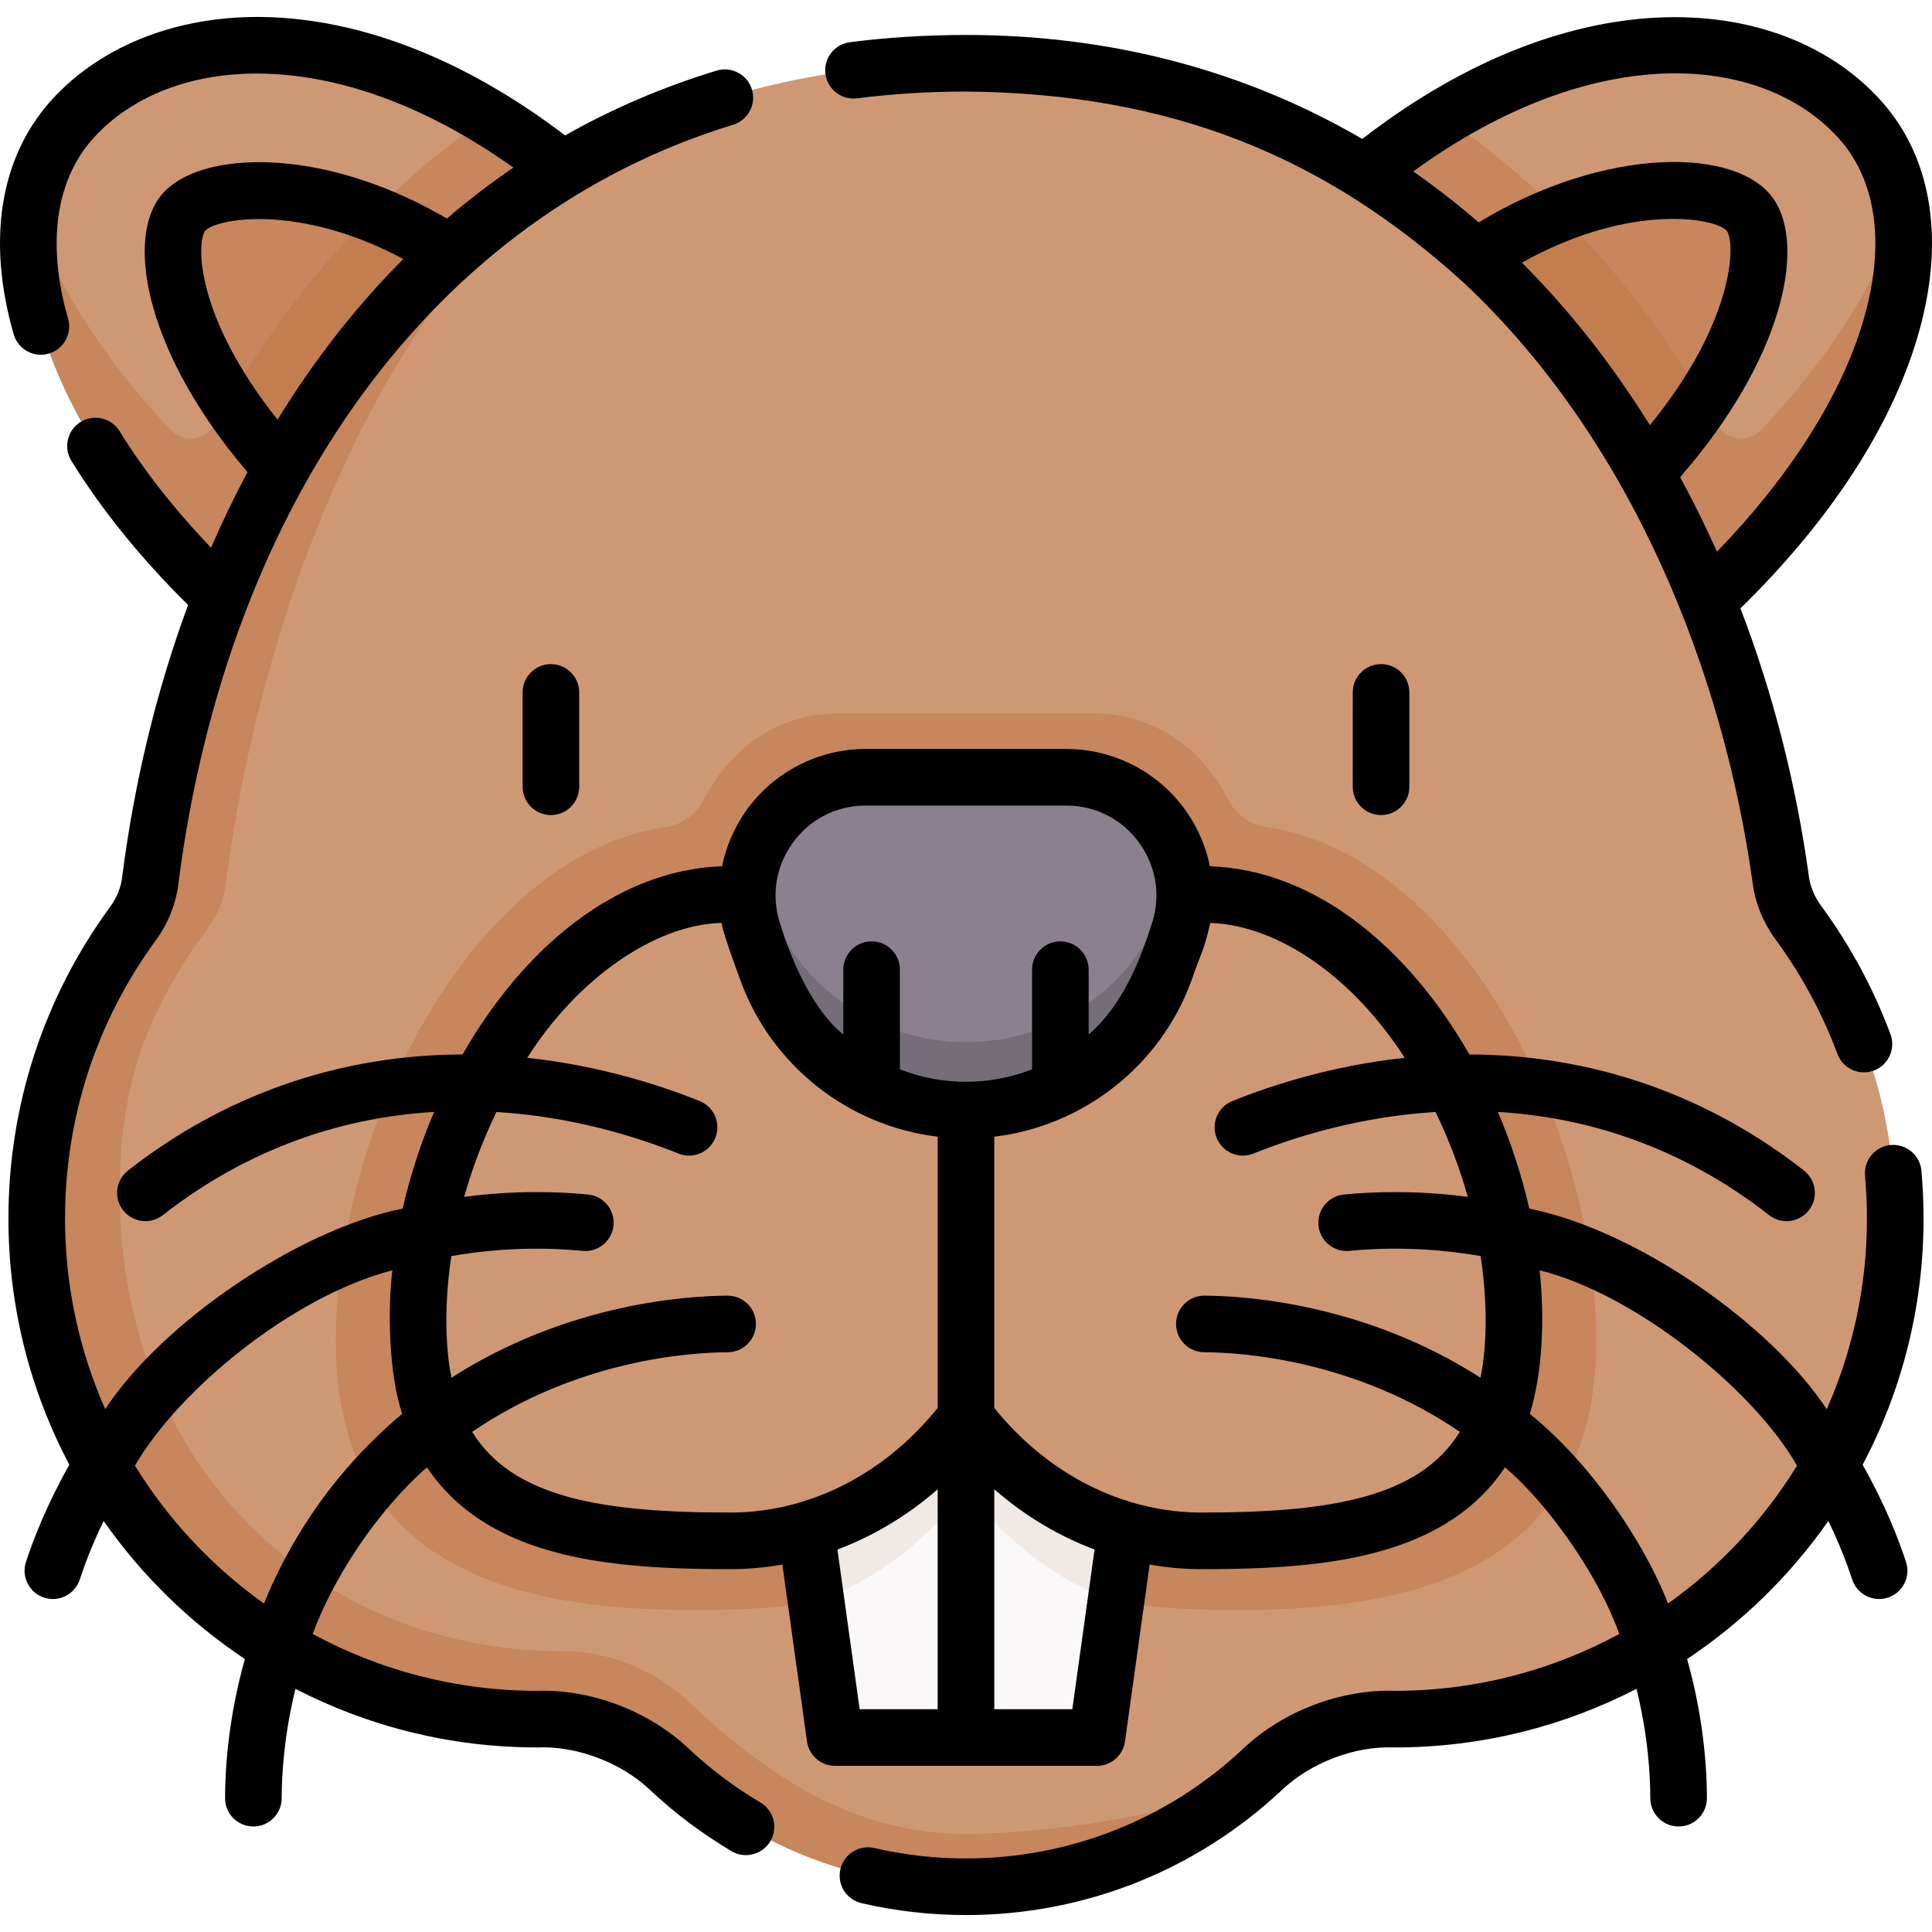
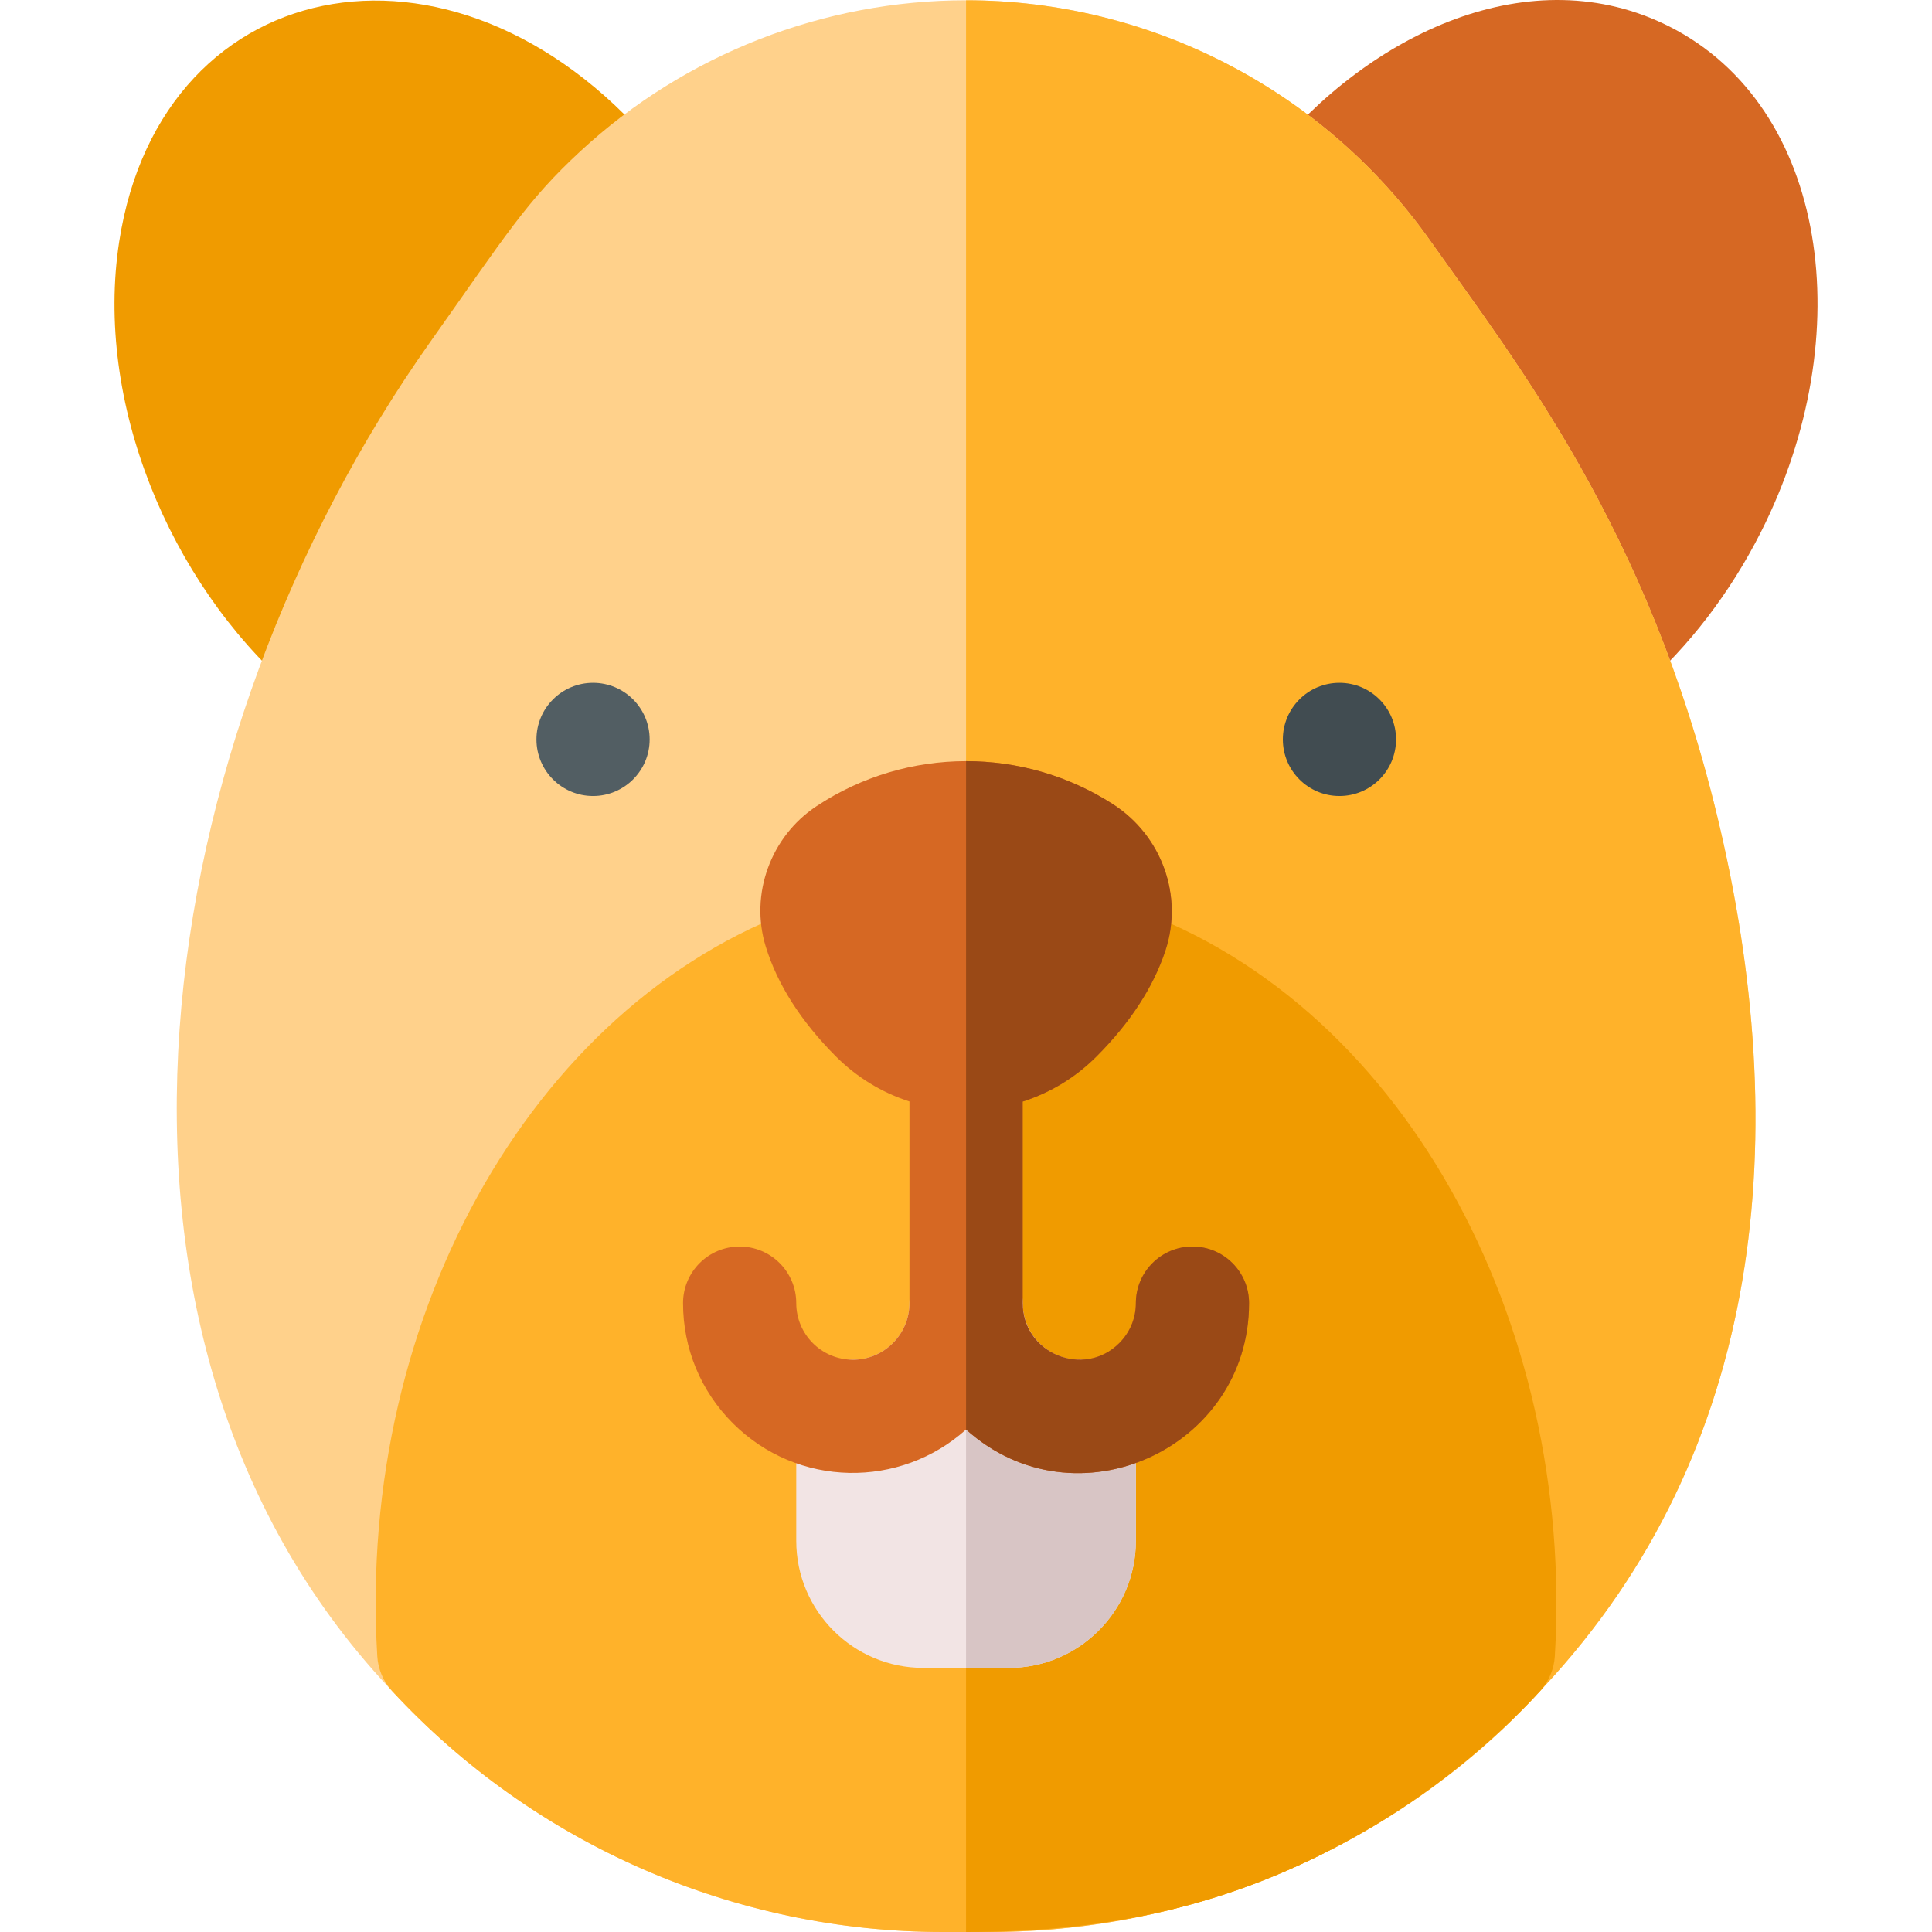
- <svg xmlns="http://www.w3.org/2000/svg" id="Capa_1" enable-background="new 0 0 512.005 512.005" height="512" viewBox="0 0 512.005 512.005" width="512">
+ <svg xmlns="http://www.w3.org/2000/svg" id="Capa_1" enable-background="new 0 0 512 512" height="512" viewBox="0 0 512 512" width="512">
  <g>
    <g>
-       <g>
-         <g>
-           <g>
-             <path d="m152.402 59.001c-6.55-5.23-16.613-24.084-23.052-27.978-46.856-28.337-89.561-22.467-110.347.768-5.871 6.563-9.492 14.682-10.869 23.905 0 0-.632 46.199 62.31 99.05z" fill="#cf9875" />
-             <path d="m113.605 72.632c-6.898-4.444-8.484-13.52-15.017-16.052-24.993-9.688-45.765-6.554-50.501.494-4.407 6.558-3.213 25.363 12.472 49.029 3.698 5.581 14.282 5.512 19.708 11.537z" fill="#c7865b" />
-           </g>
-           <path d="m129.35 31.023c-30.462 20.783-54.488 49.025-72.414 81.423-2.411 4.357-8.362 5.053-11.776 1.428-18.51-19.657-30.857-39.728-37.026-58.178-3.876 25.955 10.066 60.654 41.854 94.063.048.051 8.404 8.568 9.733 9.838l90.83-113.426c-6.552-5.231-14.761-11.253-21.201-15.148z" fill="#c7865b" />
-           <path d="m74.187 123.56 1.733 2.07 44.856-57.396-1.935-1.275c-6.901-4.446-13.718-7.847-20.253-10.38-14.7 14.683-27.362 31.393-38.029 49.523 3.699 5.583 8.2 11.432 13.628 17.458z" fill="#c27e4e" />
-         </g>
-         <g>
-           <g>
-             <path d="m359.597 59.001c6.55-5.23 16.613-24.084 23.052-27.978 46.856-28.337 89.561-22.467 110.346.768 5.871 6.563 9.492 14.682 10.869 23.905 0 0 .632 46.199-62.31 99.05z" fill="#cf9875" />
-             <path d="m398.394 72.632c6.898-4.444 8.484-13.52 15.017-16.052 24.993-9.688 45.765-6.554 50.501.494 4.407 6.558 3.213 25.363-12.472 49.029-3.698 5.581-14.282 5.512-19.708 11.537z" fill="#c7865b" />
-           </g>
-           <path d="m382.649 31.023c30.462 20.783 54.488 49.025 72.414 81.423 2.411 4.357 8.362 5.053 11.776 1.428 18.509-19.657 30.857-39.728 37.025-58.178 3.876 25.955-10.066 60.654-41.854 94.063-.048.051-8.404 8.568-9.733 9.838l-90.83-113.426c6.553-5.231 14.762-11.253 21.202-15.148z" fill="#c7865b" />
-           <path d="m437.812 123.56-5.14 5.612-43.241-59.598 3.726-2.614c6.901-4.446 13.718-7.847 20.253-10.38 14.7 14.683 27.362 31.393 38.029 49.523-3.698 5.582-8.199 11.431-13.627 17.457z" fill="#c27e4e" />
-         </g>
-       </g>
-       <g>
-         <path d="m476.591 244.521c-2.423-3.298-4.073-7.105-4.631-11.16-15.249-110.67-88.105-216.596-215.96-216.596-42.188 0-77.895 10.606-107.454 28.604 0 0-87.986 60.733-100.404 188.438-.395 4.062-2.137 7.858-4.547 11.153-16.033 21.926-27.787 52.286-27.787 81.53 0 73.254 73.188 126.638 129.85 122.241 12.597-.978 24.708 4.78 33.929 13.418 20.529 19.232 46.062 34.865 76.412 34.865 42.702 0 75.385-25.219 75.385-25.219 1.047-.912 2.08-1.841 3.093-2.79 9.22-8.638 21.295-13.534 33.929-13.418.406.004.813.006 1.22.006 73.254 0 132.639-59.385 132.639-132.639.001-29.348-9.537-56.465-25.674-78.433z" fill="#cf9875" />
-         <g>
-           <path d="m255.999 486.015c-30.35 0-52.949-15.777-73.478-35.009-9.22-8.638-21.295-13.534-33.929-13.418-.406.004.001.006-.406.004-63.62-.42-116.453-48.383-116.453-121.637 0-29.244 7.47-48.272 23.503-70.199 2.409-3.294 4.03-7.104 4.547-11.153 8.599-67.442 37.41-148.154 88.762-189.234-63.945 38.937-99.104 112.49-108.762 188.234-.516 4.049-2.137 7.858-4.547 11.153-16.032 21.926-25.503 48.954-25.503 78.198 0 73.254 59.384 132.639 132.639 132.639.407 0 .814-.002 1.22-.006 12.634-.115 24.708 4.78 33.929 13.418 20.529 19.232 48.128 31.009 78.478 31.009 28.852 0 55.216-10.646 75.385-28.219-16.422 9.062-55.301 14.22-75.385 14.22z" fill="#c7865b" />
-         </g>
-       </g>
-       <path d="m335.876 219.26c-4.44-.632-8.33-3.302-10.352-7.305-6.766-13.39-19.725-22.871-35.339-22.871h-68.372c-15.613 0-28.573 9.481-35.338 22.871-2.022 4.003-5.912 6.673-10.352 7.305-48.791 6.948-87.127 76.412-87.127 136.432 0 63.255 53.952 70.993 95.101 70.993 28.73 0 54.464-2.58 71.902-26.834 14.787 23.909 43.172 26.834 71.902 26.834 41.149 0 95.101-7.738 95.101-70.993.001-60.02-38.335-129.484-87.126-136.432z" fill="#c7865b" />
-       <path d="m286.354 460.473h-22.855l-7.5-3-7.5 3h-22.855c-2.495 0-4.608-1.839-4.952-4.31l-4.432-31.831 3.633-43.373 74.553-.34 1.286 43.756-4.426 31.788c-.344 2.47-2.457 4.31-4.952 4.31z" fill="#faf8f8" />
-       <path d="m216.261 424.331c12.147-3.955 23.069-11.591 32.239-20.931.266-.271.53-4.555.793-4.849 3.606-4.039 9.806-4.039 13.412 0 .263.294.527 4.578.793 4.849 9.171 9.341 20.087 17.019 32.234 20.974l8.075-57.993h-95.615z" fill="#f0e9e6" />
-       <path d="m318.531 237.023c-24.986 0-47.366 12.656-62.531 32.633-15.165-19.977-37.546-32.633-62.531-32.633-45.678 0-82.707 60.748-82.707 112.85s37.029 58.476 82.707 58.476c21.14 0 40.414-9.06 55.032-23.949 2.659-2.708 5.165-16.707 7.499-19.782 2.334 3.075 4.84 17.073 7.499 19.782 14.618 14.889 33.892 23.949 55.032 23.949 45.678 0 82.707-6.374 82.707-58.476s-37.029-112.85-82.707-112.85z" fill="#cf9875" />
-       <g>
-         <path d="m255.999 288.186c-6.064 0-12.353-.059-17.514-2.804-28.452-15.137-34.54-37.295-34.54-37.295-2.445-6.723-6.444-13.571-4.578-19.739 3.815-12.606 15.446-22.364 30.068-22.364h53.128c14.622 0 26.253 9.758 30.068 22.364 1.867 6.168-2.133 13.016-4.578 19.739 0 0-7.139 26.523-34.54 37.295-5.553 1.825-11.449 2.804-17.514 2.804z" fill="#8b818e" />
-         <path d="m312.053 230.086-3.336 9.175c-3.981 10.949-11.138 20.088-20.203 26.536-2.256 1.605-12.279 6.689-15.001 7.584-5.553 1.826-11.45 2.805-17.514 2.805s-11.961-.979-17.514-2.804c-2.689-.884-12.716-5.959-15.001-7.584-9.064-6.448-16.221-15.587-20.203-26.536l-3.336-9.175c-.21-.578-.403-1.159-.578-1.739-1.867 6.168-1.867 13.015.578 19.739l3.336 9.175c3.982 10.949 11.139 20.088 20.204 26.537 2.285 1.625 4.688-1.919 7.195-.65s5.116 7.349 7.805 8.233c5.553 1.826 11.449 2.804 17.514 2.804 6.064 0 11.961-.979 17.514-2.805 2.722-.895 5.362-5.991 7.898-7.28 2.473-1.258 4.846 1.302 7.103-.303 9.064-6.448 16.221-15.587 20.203-26.536l3.336-9.175c2.445-6.723 2.445-13.571.578-19.739-.174.579-.367 1.16-.578 1.738z" fill="#756e78" />
-       </g>
+       <path d="m174.165 62.096c-11.535 10.652-15.42 17.263-35.7 45.903-15.13 21.397-27.74 44.544-37.48 68.82-3.856 9.608-16.055 12.479-23.8 5.689-32.329-28.297-52.15-75.976-45.6-118.453 11.24-72.982 91.55-87.511 144.09-22.397 4.95 6.15 4.3 15.089-1.51 20.438z" fill="#f09b00" />
    </g>
    <g>
-       <path d="m227.145 26.062c9.313-1.192 19.021-1.797 28.854-1.797 54.495.479 95.068 17.241 131.717 50.483 44.809 41.899 69.077 103.494 76.813 159.637.709 5.144 2.789 10.184 6.016 14.576 6.854 9.331 12.37 19.54 16.394 30.342 1.124 3.02 3.986 4.885 7.029 4.885.869 0 1.754-.152 2.616-.474 3.882-1.445 5.856-5.765 4.411-9.646-4.508-12.104-10.685-23.538-18.361-33.988-1.754-2.388-2.876-5.064-3.245-7.742-3.42-24.824-9.581-48.767-18.147-71.116 23.516-22.981 39.669-47.642 46.818-71.557 7.554-25.27 4.189-47.599-9.477-62.873-25.617-28.638-80.673-33.95-137.566 10.032-31.129-18.159-66.611-27.559-105.018-27.559-10.468 0-20.816.646-30.759 1.918-4.108.526-7.013 4.283-6.487 8.392.527 4.109 4.279 7.012 8.392 6.487zm176.169 43.545c28.866-16.154 51.769-11.782 54.37-8.35 2.252 3.351 2.003 23.891-20.434 51.424-7.649-12.294-16.155-23.735-25.457-34.122-2.763-3.086-5.594-6.064-8.479-8.952zm84.09-32.815c10.057 11.241 12.289 28.492 6.285 48.576-5.899 19.733-19.497 41.054-38.671 60.843-3.026-6.769-6.283-13.363-9.76-19.762 27.274-31.298 33.345-60.953 24.875-73.558-9.523-14.173-44.97-14.147-78.261 6.046-5.593-4.843-11.381-9.345-17.352-13.498 47.998-34.935 92.538-31.393 112.884-8.647z" />
-       <path d="m509.197 310.248c-.371-4.125-4.009-7.173-8.142-6.798-4.125.371-7.169 4.016-6.798 8.142.337 3.749.508 7.572.508 11.363 0 17.962-3.812 35.049-10.656 50.504-14.691-22.279-50.001-47.333-78.828-53.164-1.99-8.722-4.797-17.352-8.325-25.622 11.214.662 23.071 2.774 35.174 7.061 13.113 4.645 25.462 11.471 36.704 20.29 1.373 1.077 3.004 1.599 4.624 1.599 2.225 0 4.427-.985 5.906-2.871 2.557-3.259 1.986-7.974-1.272-10.53-12.524-9.825-26.304-17.438-40.954-22.626-16.649-5.896-32.834-8.114-47.74-8.151-15.959-27.951-40.513-48.883-68.76-49.879-1.052-5.142-3.136-10.09-6.229-14.506-7.27-10.379-19.174-16.575-31.846-16.575h-53.127c-12.672 0-24.576 6.196-31.846 16.575-3.093 4.416-5.177 9.363-6.229 14.506-28.247.997-52.8 21.928-68.76 49.879-14.907.038-31.092 2.255-47.741 8.152-14.65 5.188-28.43 12.801-40.954 22.626-3.259 2.557-3.829 7.271-1.272 10.53 1.48 1.887 3.682 2.872 5.906 2.871 1.619 0 3.251-.522 4.624-1.599 11.242-8.819 23.591-15.646 36.704-20.29 12.103-4.286 23.959-6.397 35.174-7.059-3.528 8.269-6.335 16.898-8.324 25.619-27.541 5.484-63.883 30.247-78.828 53.165-6.845-15.456-10.656-32.542-10.656-50.504 0-26.738 8.318-52.248 24.058-73.771 3.222-4.406 5.272-9.466 5.932-14.631 13.012-102.068 67.985-177.39 147.054-201.49 3.962-1.207 6.195-5.398 4.987-9.36-1.207-3.962-5.399-6.197-9.36-4.987-14.181 4.322-27.573 10.055-40.145 17.17-25.287-19.248-51.795-30.049-76.923-31.282-24.094-1.189-45.751 6.903-59.422 22.187-13.45 15.034-16.927 36.979-9.793 61.792.945 3.289 3.945 5.43 7.204 5.43.687 0 1.384-.095 2.076-.294 3.981-1.145 6.28-5.3 5.136-9.28-5.657-19.676-3.328-36.598 6.558-47.648 20.053-22.417 64.002-26.196 111.458 7.624-6.09 4.147-11.967 8.647-17.621 13.504-14.552-8.53-30.242-13.742-44.681-14.761-15.15-1.066-27.072 2.568-31.886 9.731-8.272 12.309-2.56 41.435 23.723 72.228-3.449 6.471-6.67 13.151-9.653 20.023-9.628-10.046-17.767-20.403-24.256-30.884-2.182-3.521-6.804-4.605-10.325-2.429-3.521 2.181-4.609 6.804-2.429 10.325 8.091 13.067 18.484 25.894 30.92 38.176-8.344 22.585-14.263 46.913-17.502 72.325-.339 2.655-1.433 5.31-3.161 7.675-17.631 24.11-26.949 52.682-26.949 82.625 0 23.54 5.843 45.737 16.141 65.233-5.995 10.589-9.569 19.869-11.49 25.738-1.289 3.937.857 8.173 4.794 9.462.775.254 1.562.374 2.335.374 3.155 0 6.092-2.007 7.127-5.168 1.247-3.808 3.266-9.219 6.325-15.516 10.076 14.407 22.787 26.839 37.43 36.592-4.449 15.804-5.246 29.3-5.249 36.873-.002 4.143 3.354 7.502 7.496 7.504h.004c4.141 0 7.498-3.355 7.5-7.496.003-6.117.595-16.586 3.662-28.979 19.212 9.917 40.995 15.523 64.064 15.523 9.878-.459 21.907 3.621 30.021 11.386 6.548 6.134 13.777 11.553 21.487 16.107 1.197.708 2.511 1.044 3.808 1.044 2.565 0 5.064-1.317 6.464-3.687 2.107-3.566.924-8.165-2.643-10.271-6.767-3.998-13.112-8.756-18.861-14.141-10.383-9.885-25.662-15.901-40.275-15.438-21.523 0-41.793-5.463-59.499-15.073 5.202-14.261 16.627-32.189 30.283-44.172 4.513 6.798 10.587 12.241 18.257 16.395 17.208 9.319 39.994 10.604 62.055 10.604 4.679 0 9.313-.416 13.869-1.215l6.526 46.873c.517 3.707 3.687 6.466 7.429 6.466h69.414c3.742 0 6.912-2.759 7.429-6.466l6.526-46.873c4.556.799 9.19 1.215 13.869 1.215 22.061 0 44.847-1.285 62.055-10.604 7.67-4.154 13.744-9.597 18.257-16.395 12.304 10.527 25.215 29.706 30.283 44.172-17.706 9.61-37.976 15.073-59.499 15.073-13.771-.488-29.455 5.104-40.276 15.438-19.949 18.689-45.999 28.982-73.351 28.982-8.203 0-16.375-.928-24.288-2.758-4.039-.935-8.063 1.581-8.997 5.616-.934 4.036 1.581 8.064 5.616 8.997 9.021 2.087 18.33 3.145 27.669 3.145 31.175 0 60.866-11.732 83.606-33.035 7.537-7.181 19.146-11.845 30.021-11.386 23.069 0 44.853-5.606 64.064-15.523 3.068 12.392 3.659 22.862 3.662 28.979.002 4.141 3.359 7.496 7.5 7.496h.004c4.142-.002 7.498-3.361 7.496-7.504-.003-7.573-.8-21.068-5.249-36.873 14.644-9.753 27.354-22.185 37.43-36.592 3.059 6.298 5.078 11.708 6.325 15.516 1.035 3.161 3.972 5.168 7.127 5.168.772 0 1.56-.12 2.335-.374 3.937-1.289 6.083-5.525 4.794-9.462-1.921-5.868-5.495-15.149-11.49-25.738 10.298-19.496 16.141-41.693 16.141-65.233-.002-4.236-.193-8.511-.57-12.705zm-454.89-248.979c2.486-3.285 24.544-7.614 52.594 7.368-9.837 9.849-18.924 20.879-27.222 33.09-2.104 3.096-4.142 6.262-6.124 9.485-21.619-27.131-21.505-46.583-19.248-49.943zm155.569 162.396c4.531-6.47 11.66-10.181 19.56-10.181h53.127c7.899 0 15.028 3.711 19.56 10.181 4.531 6.469 5.582 14.437 2.882 21.859-3.201 10.021-7.949 21.277-16.492 28.636v-17.189c0-4.143-3.357-7.5-7.5-7.5s-7.5 3.357-7.5 7.5v26.419c-5.49 2.134-11.409 3.297-17.513 3.297-6.103 0-12.023-1.163-17.513-3.297v-26.419c0-4.143-3.357-7.5-7.5-7.5s-7.5 3.357-7.5 7.5v17.189c-7.685-6.178-13.386-18.573-16.492-28.637-2.701-7.422-1.65-15.39 2.881-21.858zm-117.73 165.188c-10.288 11.806-17.348 24.258-22.19 36.105-13.697-9.752-25.349-22.194-34.192-36.544 11.578-20 41.562-44.811 68.213-51.78-1.253 10.562-.963 27.239 2.599 38.064-4.956 4.151-9.8 8.842-14.43 14.155zm32.972-9.39c27.983-19.083 57.659-21.046 67.751-21.1 4.142-.022 7.481-3.397 7.46-7.54-.021-4.128-3.375-7.46-7.499-7.46-.014 0-.027 0-.041 0-10.974.058-42.557 2.136-73.134 21.745-1.884-9.032-1.726-21.23-.043-32.231 14.304-2.5 26.605-2.182 34.779-1.381 4.123.405 7.792-2.608 8.196-6.731.404-4.122-2.609-7.792-6.731-8.196-7.965-.783-19.439-1.152-32.845.62 2.173-7.696 5.05-15.281 8.553-22.497 20.258 1.238 37.32 6.617 48.246 11.016 3.848 1.551 8.212-.313 9.759-4.155 1.547-3.843-.313-8.212-4.155-9.759-10.653-4.29-26.618-9.417-45.685-11.459 13.017-20.579 33.503-35.315 51.521-35.751-.066 1.457 4.016 12.717 4.983 15.24 8.242 22.663 28.702 38.594 52.267 41.413v71.888c-14.231 17.649-34.157 27.722-55.031 27.722-34.342.002-57.589-4.044-68.351-21.384zm96.809 31.184c9.563-3.59 18.547-8.976 26.572-15.959v58.286h-20.679zm62.251 42.326h-20.679v-58.286c8.025 6.983 17.01 12.369 26.572 15.959zm34.353-52.124c-20.875 0-40.8-10.073-55.031-27.722v-71.888c23.565-2.819 44.025-18.75 52.267-41.414 2.314-6.852 3.171-7.394 4.983-15.24 18.109.666 37.756 14.366 51.521 35.751-19.066 2.042-35.031 7.169-45.685 11.458-3.842 1.547-5.702 5.916-4.155 9.759 1.547 3.841 5.912 5.705 9.759 4.155 10.926-4.4 27.988-9.78 48.245-11.017 3.504 7.216 6.381 14.803 8.554 22.5-13.406-1.771-24.88-1.403-32.845-.622-4.122.404-7.136 4.074-6.731 8.196s4.071 7.131 8.196 6.731c8.174-.802 20.476-1.12 34.779 1.38 1.419 9.258 2.09 21.914-.043 32.232-30.577-19.609-62.16-21.687-73.134-21.745-.014 0-.027 0-.041 0-4.123 0-7.478 3.332-7.499 7.46-.021 4.143 3.318 7.518 7.46 7.54 10.092.053 39.768 2.016 67.75 21.1-10.762 17.34-34.009 21.386-68.35 21.386zm123.512 24.11c-6.412-16.542-20.576-37.303-36.621-50.26 3.267-10.638 4.035-24.533 2.599-38.064 25.376 6.325 56.662 31.57 68.213 51.78-8.842 14.349-20.494 26.791-34.191 36.544z" />
-       <g>
-         <g>
-           <path d="m145.999 216.001c-4.143 0-7.5-3.357-7.5-7.5v-25c0-4.143 3.357-7.5 7.5-7.5s7.5 3.357 7.5 7.5v25c0 4.143-3.357 7.5-7.5 7.5z" />
-         </g>
-         <g>
-           <path d="m365.999 216.001c-4.143 0-7.5-3.357-7.5-7.5v-25c0-4.143 3.357-7.5 7.5-7.5s7.5 3.357 7.5 7.5v25c0 4.143-3.357 7.5-7.5 7.5z" />
-         </g>
-       </g>
+       <path d="m466.615 141.085c-8.1 15.998-19.09 30.326-31.77 41.424-7.752 6.796-19.95 3.903-23.8-5.689-16.704-41.633-34.795-65.01-56.6-95.836-4.86-6.859-10.43-13.208-16.58-18.887-5.81-5.349-6.46-14.288-1.51-20.437 26.6-32.966 69.527-53.119 106.1-34.605 41.861 21.193 50.675 81.675 24.16 134.03z" fill="#d66823" />
    </g>
+     <g>
+       <path d="m409.055 447.13c-34.591 38.782-88.415 64.87-146.92 64.87h-12.24c-53.715 0-107.464-21.944-146.91-64.86-88.308-94.474-63.081-251.749 10.99-356.458 20.18-28.499 25.631-37.496 39.85-50.623 27.834-25.773 64.544-39.984 102.19-39.984 48.78 0 94.73 23.767 122.91 63.581 23.431 33.119 57.881 76.818 76.15 152.608 20.246 83.904 12.767 167.885-46.02 230.866z" fill="#ffd18b" />
+     </g>
+     <path d="m409.055 447.13c-11.36 12.737-27.174 26.075-44.62 36.535-35.966 21.521-70.338 28.335-108.42 28.335v-511.925c48.78 0 94.73 23.767 122.91 63.581 23.431 33.119 57.881 76.818 76.15 152.608 20.246 83.904 12.767 167.885-46.02 230.866z" fill="#ffb22a" />
+     <g>
+       <path d="m412.045 438.891c-.2 3.459-1.6 6.739-3.95 9.289-37.154 40.228-89.969 63.82-145.96 63.82h-12.24c-55.26 0-108.45-23.257-145.95-63.821-2.36-2.54-3.76-5.829-3.96-9.289-5.507-91.454 42.787-175.783 115.66-199.481 3.785-1.241 79.483-.409 80.84.03 75.169 24.522 120.893 111.085 115.56 199.452z" fill="#ffb22a" />
+     </g>
+     <path d="m412.045 438.891c-.2 3.459-1.6 6.739-3.95 9.289-12.79 13.848-27.48 25.786-43.66 35.485-35.542 21.268-69.766 28.335-108.42 28.335v-273.21c19.9.1 39.79.43 40.47.65 75.169 24.521 120.893 111.084 115.56 199.451z" fill="#f09b00" />
+     <g>
+       <ellipse cx="157.163" cy="195.952" fill="#525e63" rx="15" ry="14.998" />
+     </g>
+     <g>
+       <ellipse cx="354.968" cy="195.952" fill="#414c51" rx="15" ry="14.998" />
+     </g>
+     <g>
+       <path d="m301.015 375.34v33.005c0 18.567-15.1 33.665-33.67 33.665h-22.66c-18.57 0-33.67-15.098-33.67-33.665v-33.005c0-8.279 6.72-14.998 15-14.998 8.27 0 15-6.729 15-14.998 0-8.279 6.72-14.998 15-14.998s15 6.719 15 14.998c0 8.269 6.73 14.998 15 14.998 8.28 0 15 6.719 15 14.998z" fill="#f2e4e4" />
+     </g>
+     <path d="m301.015 375.34v33.005c0 18.567-15.1 33.665-33.67 33.665h-11.33v-111.663c8.28 0 15 6.719 15 14.998 0 8.269 6.73 14.998 15 14.998 8.28-.001 15 6.718 15 14.997z" fill="#d8c5c5" />
+     <g>
+       <path d="m331.015 345.345c0 38.592-45.968 59.569-75 33.495-17.465 15.685-44.599 15.518-61.82-1.68-8.5-8.509-13.18-19.807-13.18-31.815 0-8.279 6.72-14.998 15-14.998s15 6.719 15 14.998c0 8.267 6.708 14.998 15 14.998 8.27 0 15-6.729 15-14.998v-53.442c-7.29-2.34-13.96-6.399-19.52-11.968-9.24-9.269-15.49-19.067-18.58-29.136-4.23-13.818 1.3-29.096 13.46-37.145 24.12-15.969 54.992-15.682 78.52-.56 13.02 8.359 18.75 24.326 13.95 38.844-3.2 9.659-9.33 19.087-18.22 27.996-5.349 5.372-11.949 9.545-19.61 11.998v53.412c0 13.379 16.247 19.983 25.6 10.598 2.84-2.83 4.4-6.599 4.4-10.598 0-8.279 6.72-14.998 15-14.998s15 6.72 15 14.999z" fill="#d66823" />
+     </g>
+     <path d="m331.015 345.345c0 38.592-45.968 59.569-75 33.495v-177.124c13.538 0 27.001 3.744 38.88 11.378 13.02 8.359 18.75 24.326 13.95 38.844-3.2 9.659-9.33 19.087-18.22 27.996-5.349 5.372-11.949 9.545-19.61 11.998v53.412c0 13.379 16.247 19.983 25.6 10.598 2.84-2.83 4.4-6.599 4.4-10.598 0-8.279 6.72-14.998 15-14.998s15 6.72 15 14.999z" fill="#9a4916" />
  </g>
</svg>
